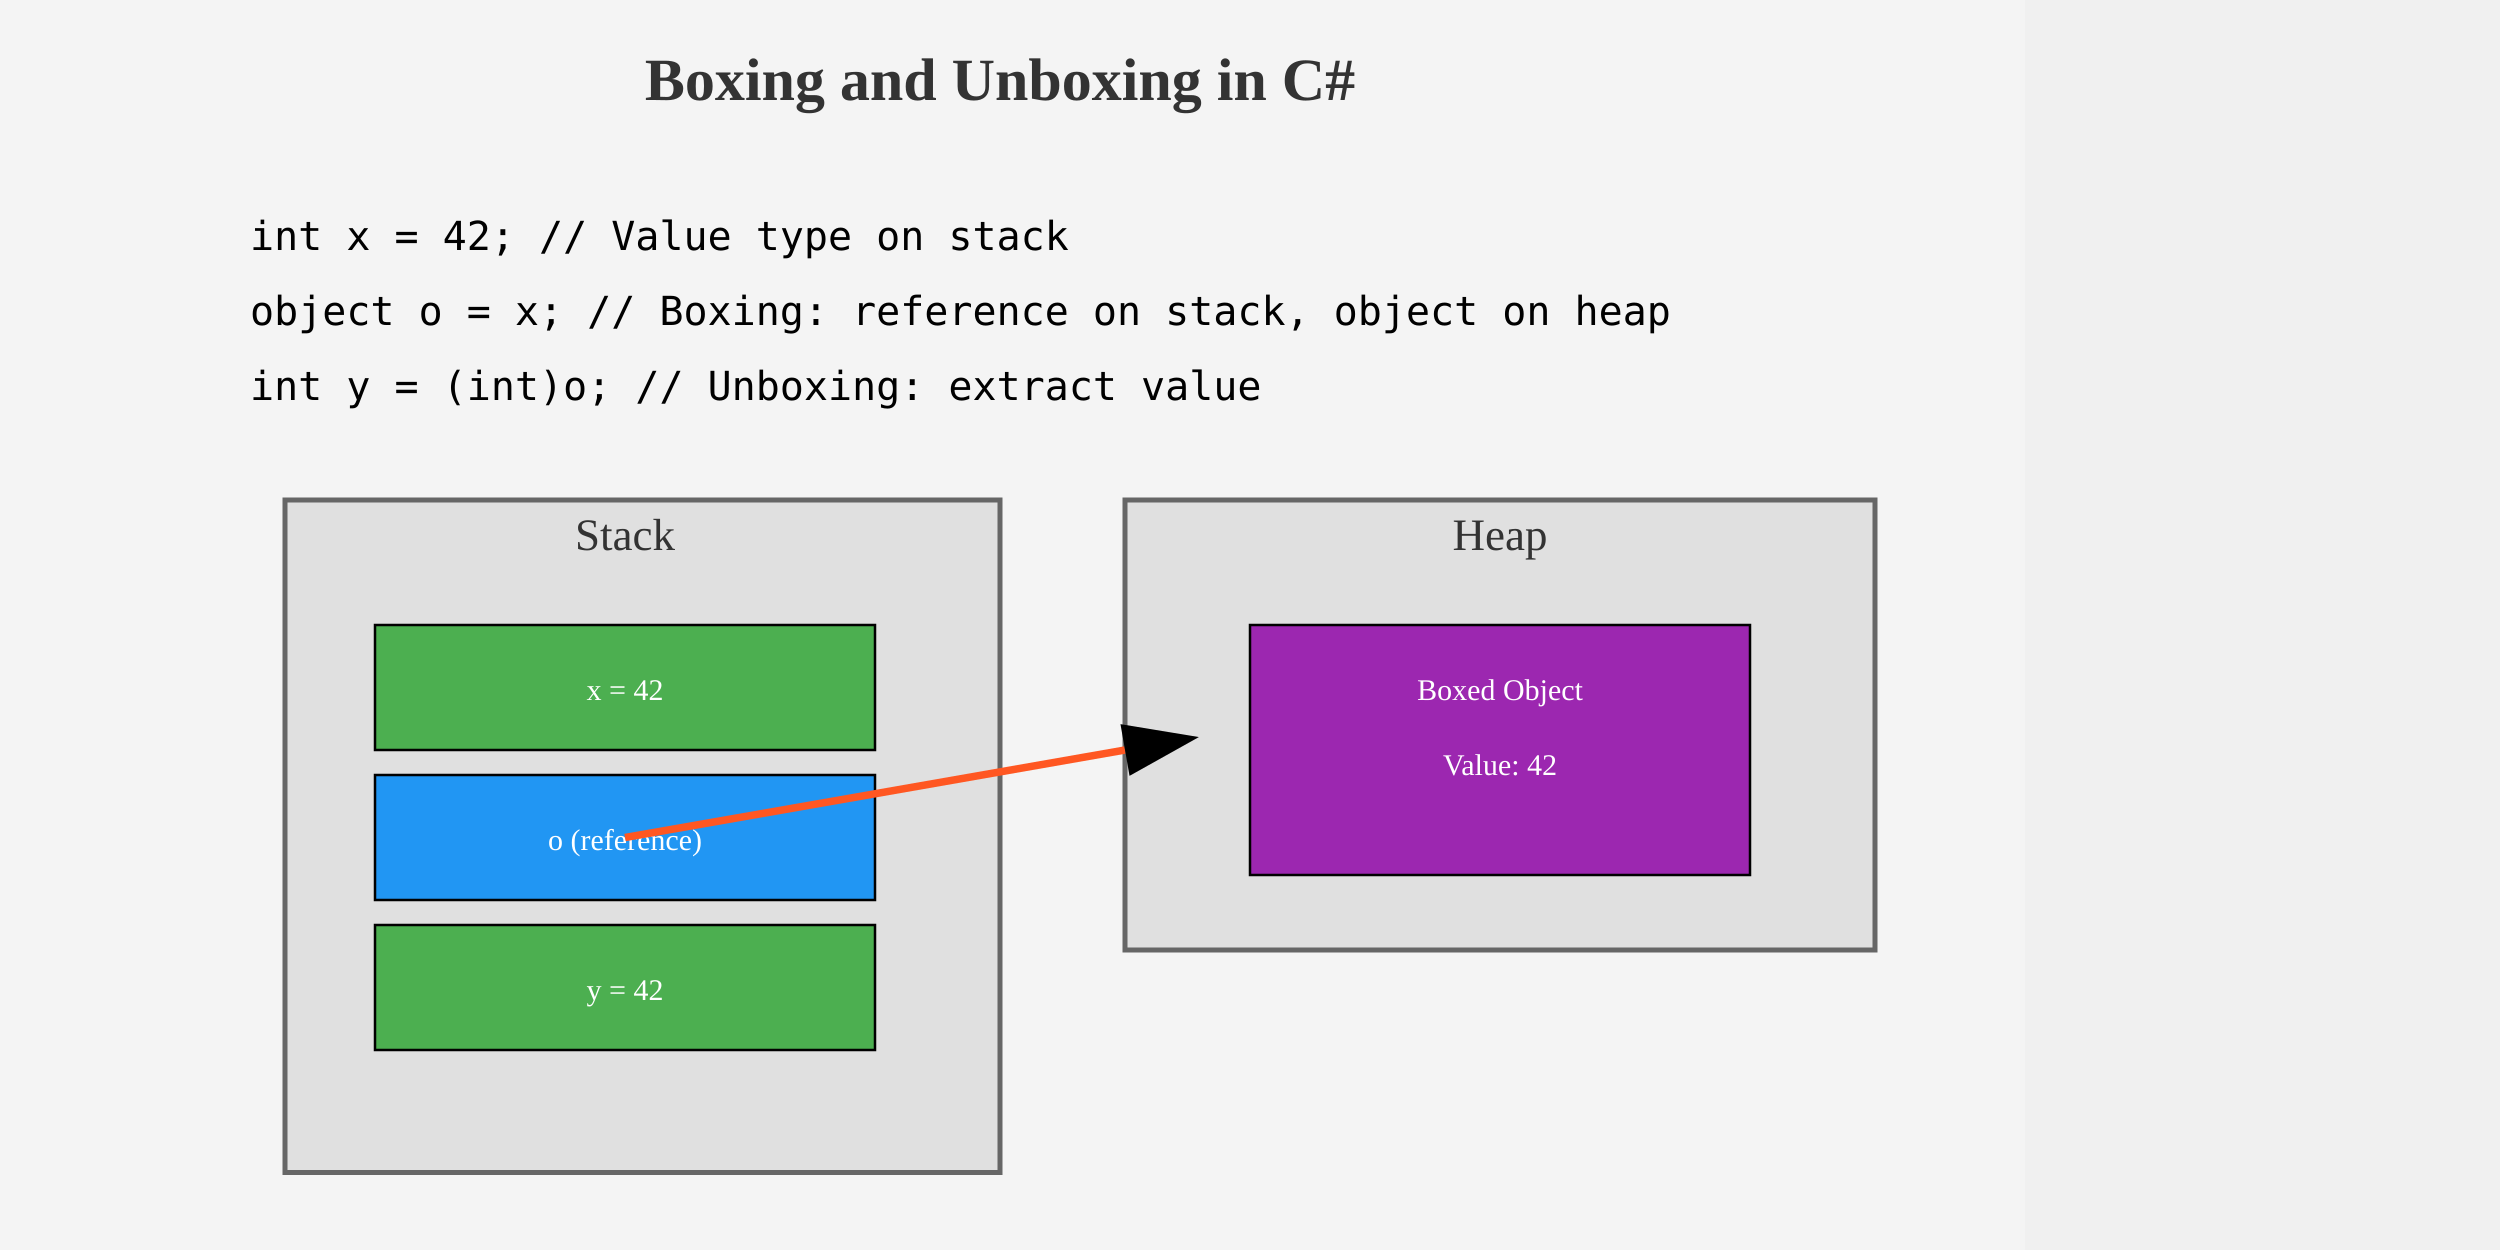
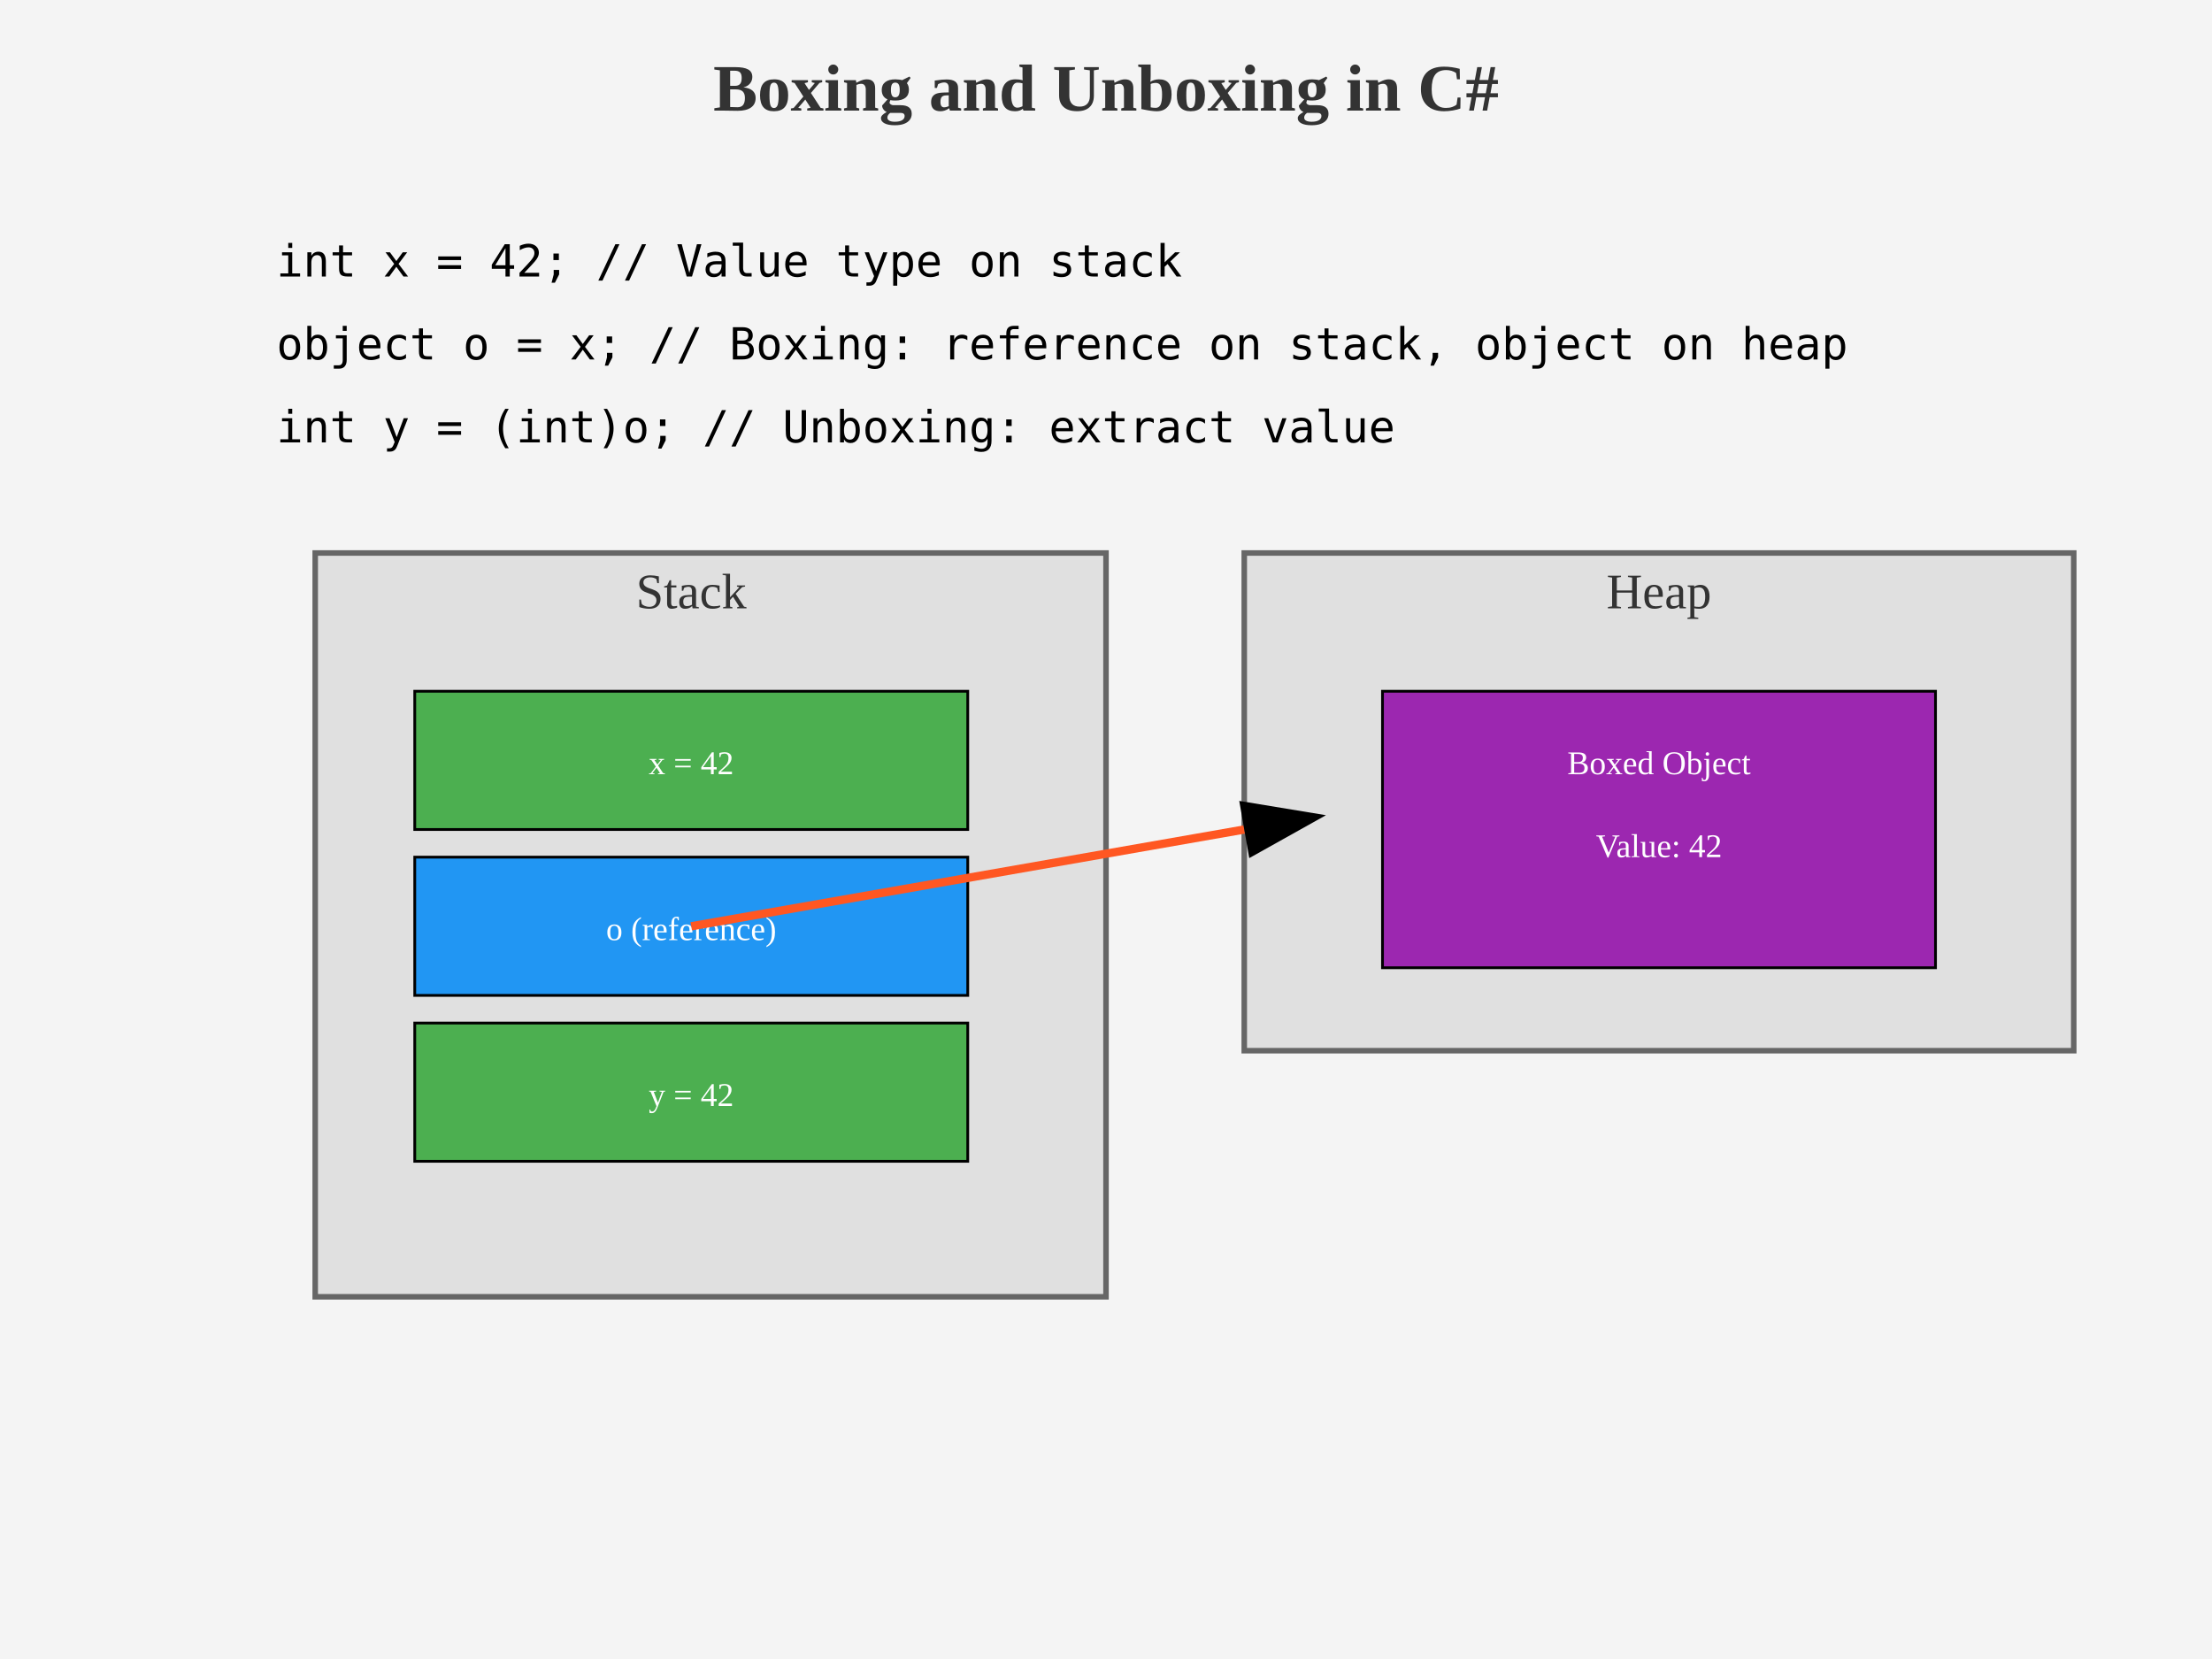
- <svg xmlns="http://www.w3.org/2000/svg" viewBox="0 0 1000 500">
+ <svg xmlns="http://www.w3.org/2000/svg" viewBox="0 0 800 600">
  <rect x="0" y="0" width="810" height="700" fill="#f4f4f4" />
  <text x="400" y="40" text-anchor="middle" font-size="24" font-weight="bold" fill="#333333">
    Boxing and Unboxing in C#
  </text>
  <text x="100" y="100" font-family="monospace" font-size="16">
    <tspan x="100" dy="0">int x = 42;        // Value type on stack</tspan>
    <tspan x="100" dy="30">object o = x;     // Boxing: reference on stack, object on heap</tspan>
    <tspan x="100" dy="30">int y = (int)o;   // Unboxing: extract value</tspan>
  </text>
  <rect x="114" y="200" width="286" height="269" fill="#e0e0e0" stroke="#666666" stroke-width="2" />
  <text x="250" y="220" text-anchor="middle" font-size="18" fill="#333333">Stack</text>
  <rect x="450" y="200" width="300" height="180" fill="#e0e0e0" stroke="#666666" stroke-width="2" />
  <text x="600" y="220" text-anchor="middle" font-size="18" fill="#333333">Heap</text>
  <rect x="150" y="250" width="200" height="50" fill="#4caf50" stroke="#000000">
    </rect>
  <text x="250" y="280" text-anchor="middle" fill="white">x = 42</text>
  <rect x="150" y="310" width="200" height="50" fill="#2196f3" stroke="#000000">
    </rect>
  <text x="250" y="340" text-anchor="middle" fill="white">o (reference)</text>
  <rect x="150" y="370" width="200" height="50" fill="#4caf50" stroke="#000000">
    </rect>
  <text x="250" y="400" text-anchor="middle" fill="white">y = 42</text>
  <path d="M 250 335 L 450 300" fill="none" stroke="#ff5722" stroke-width="3" marker-end="url(#arrowhead)" />
  <rect x="500" y="250" width="200" height="100" fill="#9c27b0" stroke="#000000" />
  <text x="600" y="280" text-anchor="middle" fill="white">Boxed Object</text>
  <text x="600" y="310" text-anchor="middle" fill="white">Value: 42</text>
  <defs>
    <marker id="arrowhead" markerWidth="10" markerHeight="7" refX="0" refY="3.5" orient="auto">
      <polygon points="0,0 10,3.5 0,7" fill="#000000" />
    </marker>
  </defs>
</svg>
